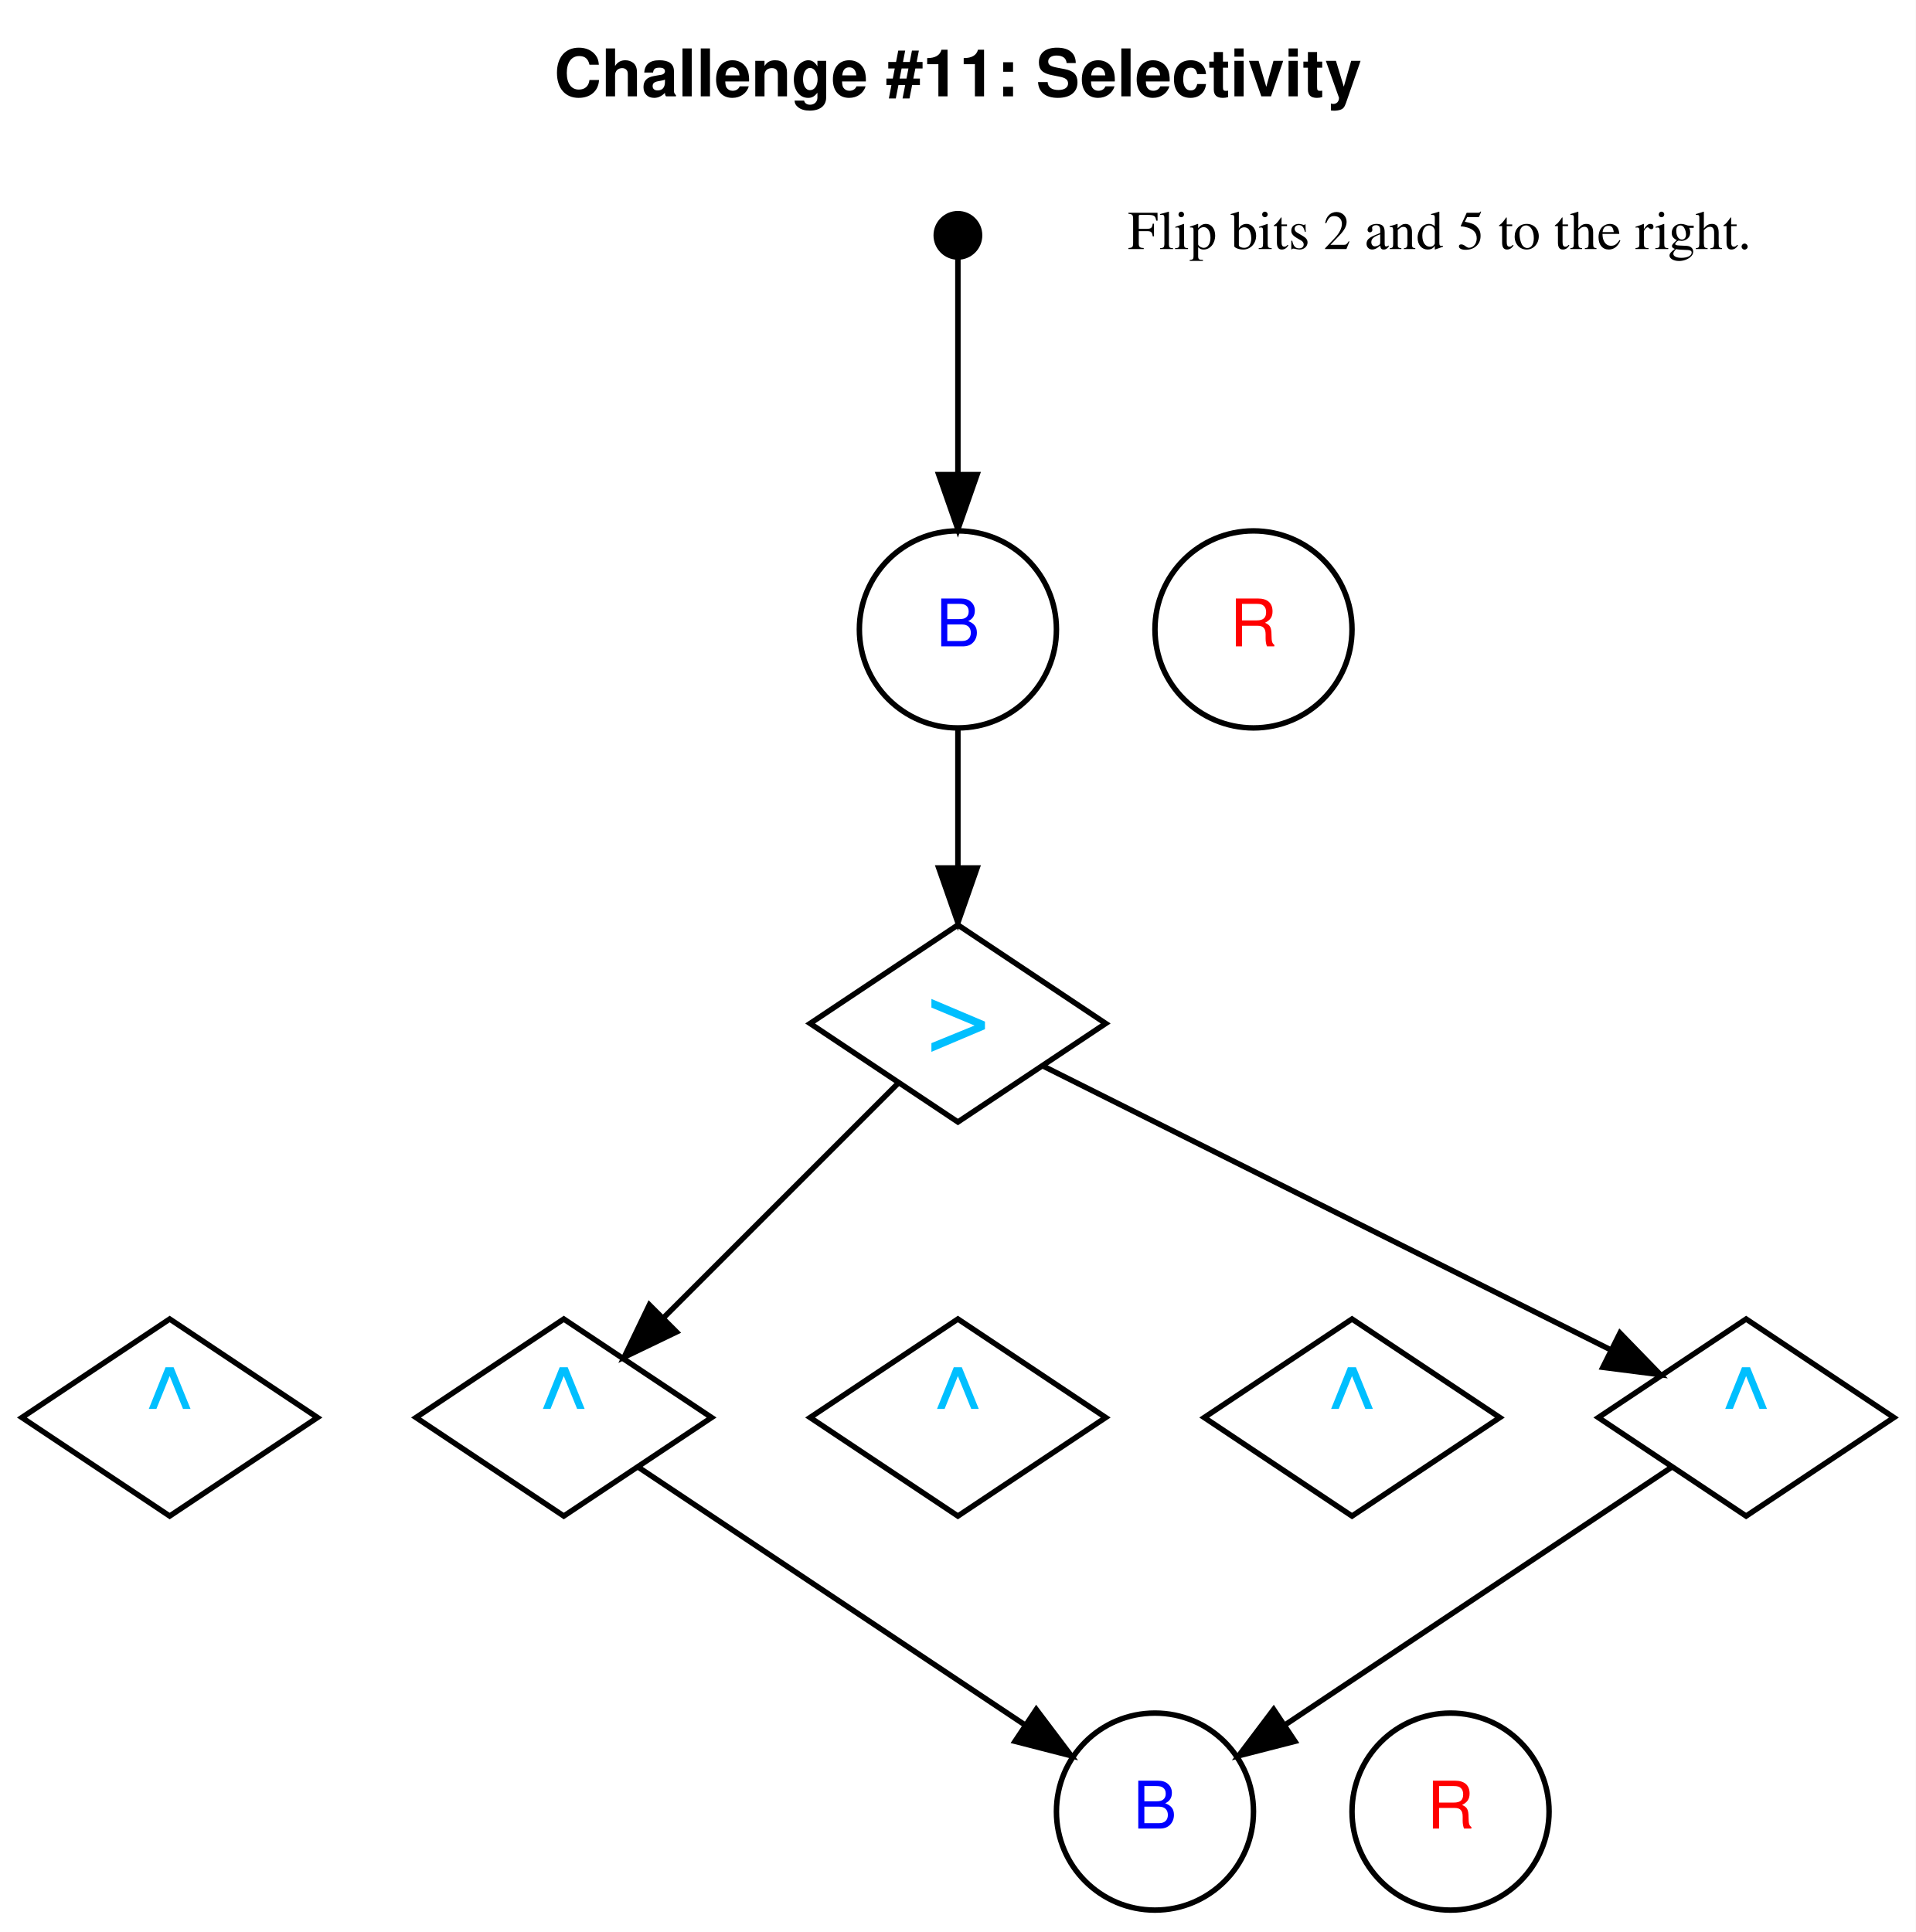
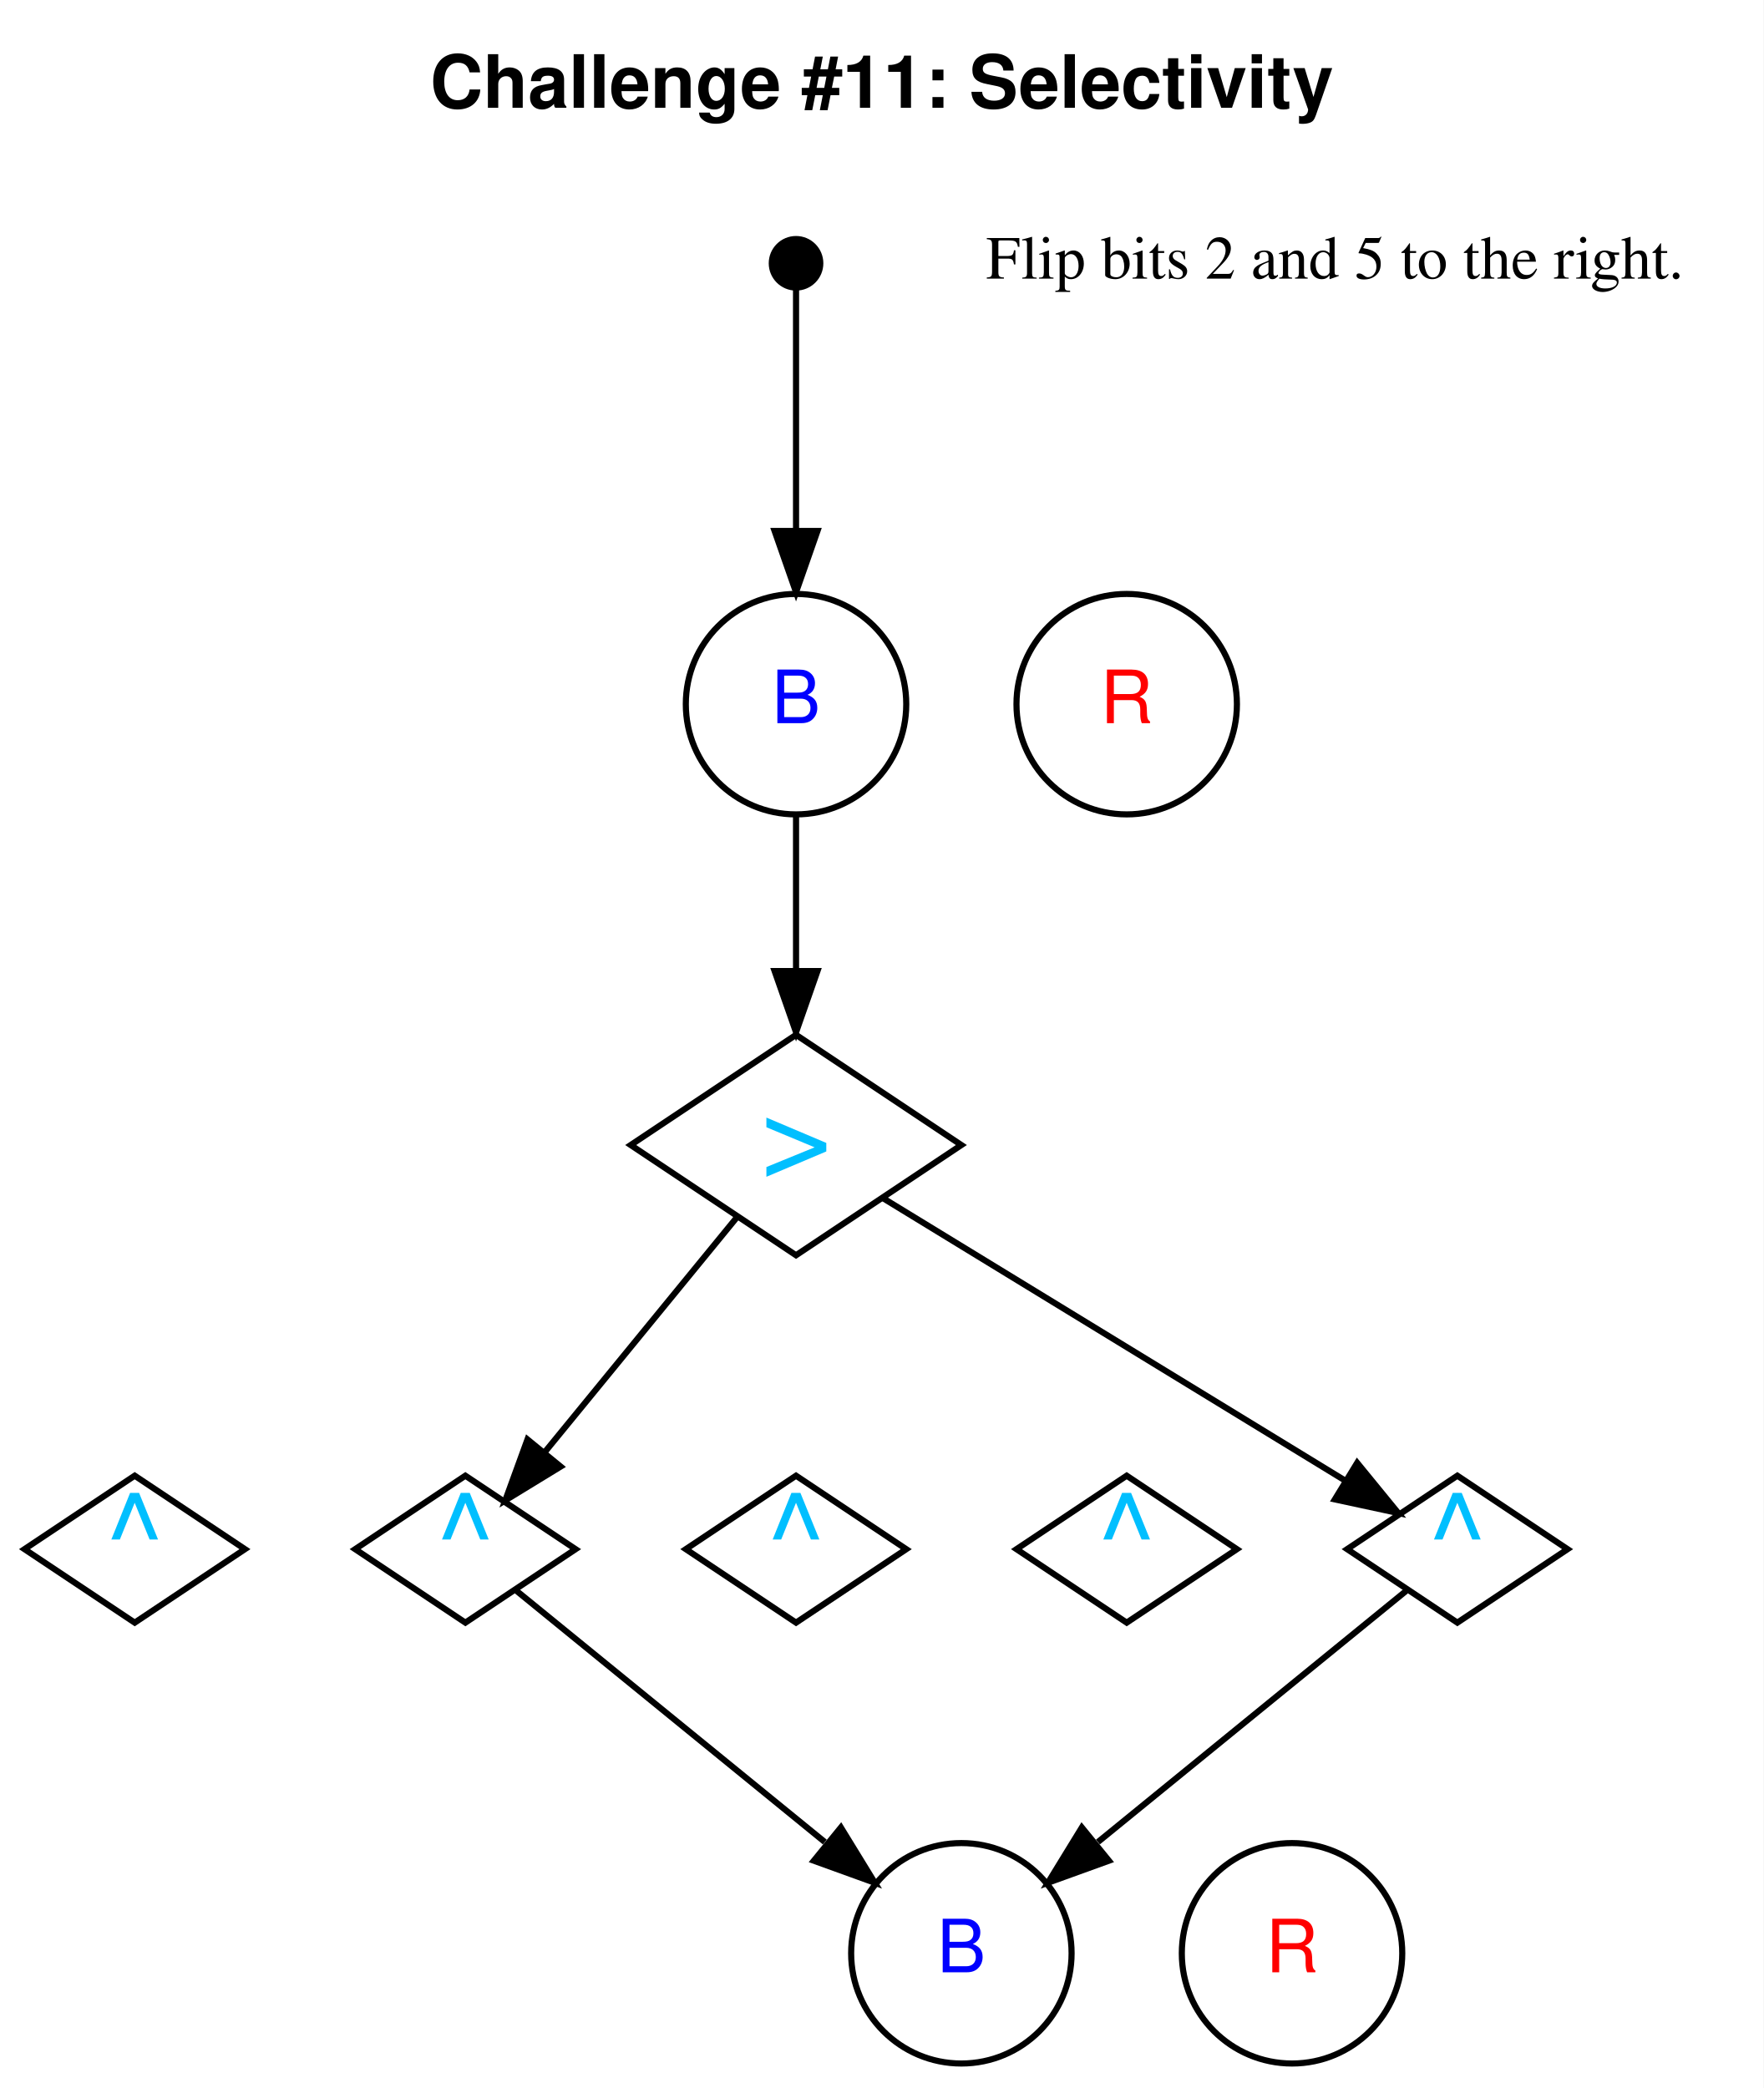
- <svg xmlns="http://www.w3.org/2000/svg" width="350pt" height="353pt" viewBox="0.00 0.00 350.00 353.00">
-   <g id="graph0" class="graph" transform="scale(1 1) rotate(0) translate(4 349)">
-     <polygon fill="#ffffff" stroke="transparent" points="-4,4 -4,-349 346,-349 346,4 -4,4" />
-     <text text-anchor="middle" x="171" y="-331.4" font-family="Helvetica,sans-Serif" font-weight="bold" font-size="12.00" fill="#000000">Challenge #11: Selectivity</text>
+ <svg xmlns="http://www.w3.org/2000/svg" width="288pt" height="341pt" viewBox="0.00 0.00 288.00 341.00">
+   <g id="graph0" class="graph" transform="scale(1 1) rotate(0) translate(4 337)">
+     <polygon fill="#ffffff" stroke="transparent" points="-4,4 -4,-337 284,-337 284,4 -4,4" />
+     <text text-anchor="middle" x="140" y="-319.4" font-family="Helvetica,sans-Serif" font-weight="bold" font-size="12.00" fill="#000000">Challenge #11: Selectivity</text>
    <g id="node1" class="node">
-       <ellipse fill="#000000" stroke="#000000" cx="171" cy="-306" rx="3.96" ry="3.96" />
+       <ellipse fill="#000000" stroke="#000000" cx="126" cy="-294" rx="3.96" ry="3.96" />
    </g>
    <g id="node2" class="node">
-       <ellipse fill="none" stroke="#000000" cx="171" cy="-234" rx="18" ry="18" />
-       <text text-anchor="middle" x="171" y="-230.9" font-family="Helvetica,sans-Serif" font-size="12.00" fill="#0000ff">B</text>
+       <ellipse fill="none" stroke="#000000" cx="126" cy="-222" rx="18" ry="18" />
+       <text text-anchor="middle" x="126" y="-218.9" font-family="Helvetica,sans-Serif" font-size="12.00" fill="#0000ff">B</text>
    </g>
    <g id="edge1" class="edge">
-       <path fill="none" stroke="#000000" d="M171,-301.712C171,-294.062 171,-277.472 171,-262.629" />
-       <polygon fill="#000000" stroke="#000000" points="174.5,-262.282 171,-252.282 167.5,-262.282 174.5,-262.282" />
+       <path fill="none" stroke="#000000" d="M126,-289.712C126,-282.062 126,-265.472 126,-250.629" />
+       <polygon fill="#000000" stroke="#000000" points="129.5,-250.282 126,-240.282 122.5,-250.282 129.5,-250.282" />
    </g>
    <g id="node7" class="node">
-       <polygon fill="none" stroke="#000000" points="171,-180 144,-162 171,-144 198,-162 171,-180" />
-       <text text-anchor="middle" x="171" y="-157" font-family="Helvetica,sans-Serif" font-size="20.00" fill="#00bfff">&gt;</text>
+       <polygon fill="none" stroke="#000000" points="126,-168 99,-150 126,-132 153,-150 126,-168" />
+       <text text-anchor="middle" x="126" y="-145" font-family="Helvetica,sans-Serif" font-size="20.00" fill="#00bfff">&gt;</text>
    </g>
    <g id="edge2" class="edge">
-       <path fill="none" stroke="#000000" d="M171,-215.831C171,-208.131 171,-198.974 171,-190.417" />
-       <polygon fill="#000000" stroke="#000000" points="174.5,-190.413 171,-180.413 167.5,-190.413 174.5,-190.413" />
+       <path fill="none" stroke="#000000" d="M126,-203.831C126,-196.131 126,-186.974 126,-178.417" />
+       <polygon fill="#000000" stroke="#000000" points="129.5,-178.413 126,-168.413 122.5,-178.413 129.5,-178.413" />
    </g>
    <g id="node3" class="node">
+       <ellipse fill="none" stroke="#000000" cx="153" cy="-18" rx="18" ry="18" />
+       <text text-anchor="middle" x="153" y="-14.9" font-family="Helvetica,sans-Serif" font-size="12.00" fill="#0000ff">B</text>
+     </g>
+     <g id="node5" class="node">
      <ellipse fill="none" stroke="#000000" cx="207" cy="-18" rx="18" ry="18" />
-       <text text-anchor="middle" x="207" y="-14.9" font-family="Helvetica,sans-Serif" font-size="12.00" fill="#0000ff">B</text>
+       <text text-anchor="middle" x="207" y="-14.9" font-family="Helvetica,sans-Serif" font-size="12.00" fill="#ff0000">R</text>
    </g>
    <g id="node4" class="node">
-       <ellipse fill="none" stroke="#000000" cx="225" cy="-234" rx="18" ry="18" />
-       <text text-anchor="middle" x="225" y="-230.9" font-family="Helvetica,sans-Serif" font-size="12.00" fill="#ff0000">R</text>
-     </g>
-     <g id="node5" class="node">
-       <ellipse fill="none" stroke="#000000" cx="261" cy="-18" rx="18" ry="18" />
-       <text text-anchor="middle" x="261" y="-14.9" font-family="Helvetica,sans-Serif" font-size="12.00" fill="#ff0000">R</text>
+       <ellipse fill="none" stroke="#000000" cx="180" cy="-222" rx="18" ry="18" />
+       <text text-anchor="middle" x="180" y="-218.9" font-family="Helvetica,sans-Serif" font-size="12.00" fill="#ff0000">R</text>
    </g>
    <g id="node6" class="node">
-       <text text-anchor="middle" x="259" y="-303.5" font-family="Times" font-size="10.00" fill="#000000">Flip bits 2 and 5 to the right.</text>
+       <text text-anchor="middle" x="214" y="-291.5" font-family="Times" font-size="10.00" fill="#000000">Flip bits 2 and 5 to the right.</text>
    </g>
    <g id="node8" class="node">
-       <polygon fill="none" stroke="#000000" points="27,-108 0,-90 27,-72 54,-90 27,-108" />
-       <text text-anchor="middle" x="27" y="-85" font-family="Helvetica,sans-Serif" font-size="20.00" fill="#00bfff">^</text>
+       <polygon fill="none" stroke="#000000" points="18,-96 0,-84 18,-72 36,-84 18,-96" />
+       <text text-anchor="middle" x="18" y="-79" font-family="Helvetica,sans-Serif" font-size="20.00" fill="#00bfff">^</text>
    </g>
    <g id="node9" class="node">
-       <polygon fill="none" stroke="#000000" points="99,-108 72,-90 99,-72 126,-90 99,-108" />
-       <text text-anchor="middle" x="99" y="-85" font-family="Helvetica,sans-Serif" font-size="20.00" fill="#00bfff">^</text>
+       <polygon fill="none" stroke="#000000" points="72,-96 54,-84 72,-72 90,-84 72,-96" />
+       <text text-anchor="middle" x="72" y="-79" font-family="Helvetica,sans-Serif" font-size="20.00" fill="#00bfff">^</text>
    </g>
    <g id="edge4" class="edge">
-       <path fill="none" stroke="#000000" d="M160.065,-151.065C148.752,-139.752 130.884,-121.884 117.393,-108.393" />
-       <polygon fill="#000000" stroke="#000000" points="119.584,-105.634 110.038,-101.038 114.634,-110.584 119.584,-105.634" />
+       <path fill="none" stroke="#000000" d="M116.346,-138.201C107.558,-127.46 94.518,-111.522 84.851,-99.707" />
+       <polygon fill="#000000" stroke="#000000" points="87.558,-97.489 78.517,-91.965 82.141,-101.921 87.558,-97.489" />
    </g>
    <g id="node10" class="node">
-       <polygon fill="none" stroke="#000000" points="171,-108 144,-90 171,-72 198,-90 171,-108" />
-       <text text-anchor="middle" x="171" y="-85" font-family="Helvetica,sans-Serif" font-size="20.00" fill="#00bfff">^</text>
+       <polygon fill="none" stroke="#000000" points="126,-96 108,-84 126,-72 144,-84 126,-96" />
+       <text text-anchor="middle" x="126" y="-79" font-family="Helvetica,sans-Serif" font-size="20.00" fill="#00bfff">^</text>
    </g>
    <g id="node11" class="node">
-       <polygon fill="none" stroke="#000000" points="243,-108 216,-90 243,-72 270,-90 243,-108" />
-       <text text-anchor="middle" x="243" y="-85" font-family="Helvetica,sans-Serif" font-size="20.00" fill="#00bfff">^</text>
+       <polygon fill="none" stroke="#000000" points="180,-96 162,-84 180,-72 198,-84 180,-96" />
+       <text text-anchor="middle" x="180" y="-79" font-family="Helvetica,sans-Serif" font-size="20.00" fill="#00bfff">^</text>
    </g>
    <g id="node12" class="node">
-       <polygon fill="none" stroke="#000000" points="315,-108 288,-90 315,-72 342,-90 315,-108" />
-       <text text-anchor="middle" x="315" y="-85" font-family="Helvetica,sans-Serif" font-size="20.00" fill="#00bfff">^</text>
+       <polygon fill="none" stroke="#000000" points="234,-96 216,-84 234,-72 252,-84 234,-96" />
+       <text text-anchor="middle" x="234" y="-79" font-family="Helvetica,sans-Serif" font-size="20.00" fill="#00bfff">^</text>
    </g>
    <g id="edge7" class="edge">
-       <path fill="none" stroke="#000000" d="M186.685,-154.158C211.571,-141.714 260.322,-117.339 290.046,-102.477" />
-       <polygon fill="#000000" stroke="#000000" points="291.956,-105.435 299.335,-97.833 288.825,-99.174 291.956,-105.435" />
+       <path fill="none" stroke="#000000" d="M140.119,-141.372C159.457,-129.554 194.21,-108.316 215.576,-95.259" />
+       <polygon fill="#000000" stroke="#000000" points="217.64,-98.1 224.347,-89.899 213.989,-92.127 217.64,-98.1" />
    </g>
    <g id="edge8" class="edge">
-       <path fill="none" stroke="#000000" d="M112.678,-80.881C130.438,-69.041 161.717,-48.189 183.359,-33.761" />
-       <polygon fill="#000000" stroke="#000000" points="185.315,-36.663 191.695,-28.204 181.433,-30.838 185.315,-36.663" />
+       <path fill="none" stroke="#000000" d="M80.363,-77.185C92.135,-67.594 114.017,-49.764 130.698,-36.172" />
+       <polygon fill="#000000" stroke="#000000" points="133.325,-38.547 138.866,-29.516 128.903,-33.12 133.325,-38.547" />
    </g>
    <g id="edge9" class="edge">
-       <path fill="none" stroke="#000000" d="M301.322,-80.881C283.562,-69.041 252.283,-48.189 230.641,-33.761" />
-       <polygon fill="#000000" stroke="#000000" points="232.567,-30.838 222.305,-28.204 228.685,-36.663 232.567,-30.838" />
+       <path fill="none" stroke="#000000" d="M225.637,-77.185C213.865,-67.594 191.983,-49.764 175.302,-36.172" />
+       <polygon fill="#000000" stroke="#000000" points="177.097,-33.12 167.134,-29.516 172.675,-38.547 177.097,-33.12" />
    </g>
  </g>
</svg>
